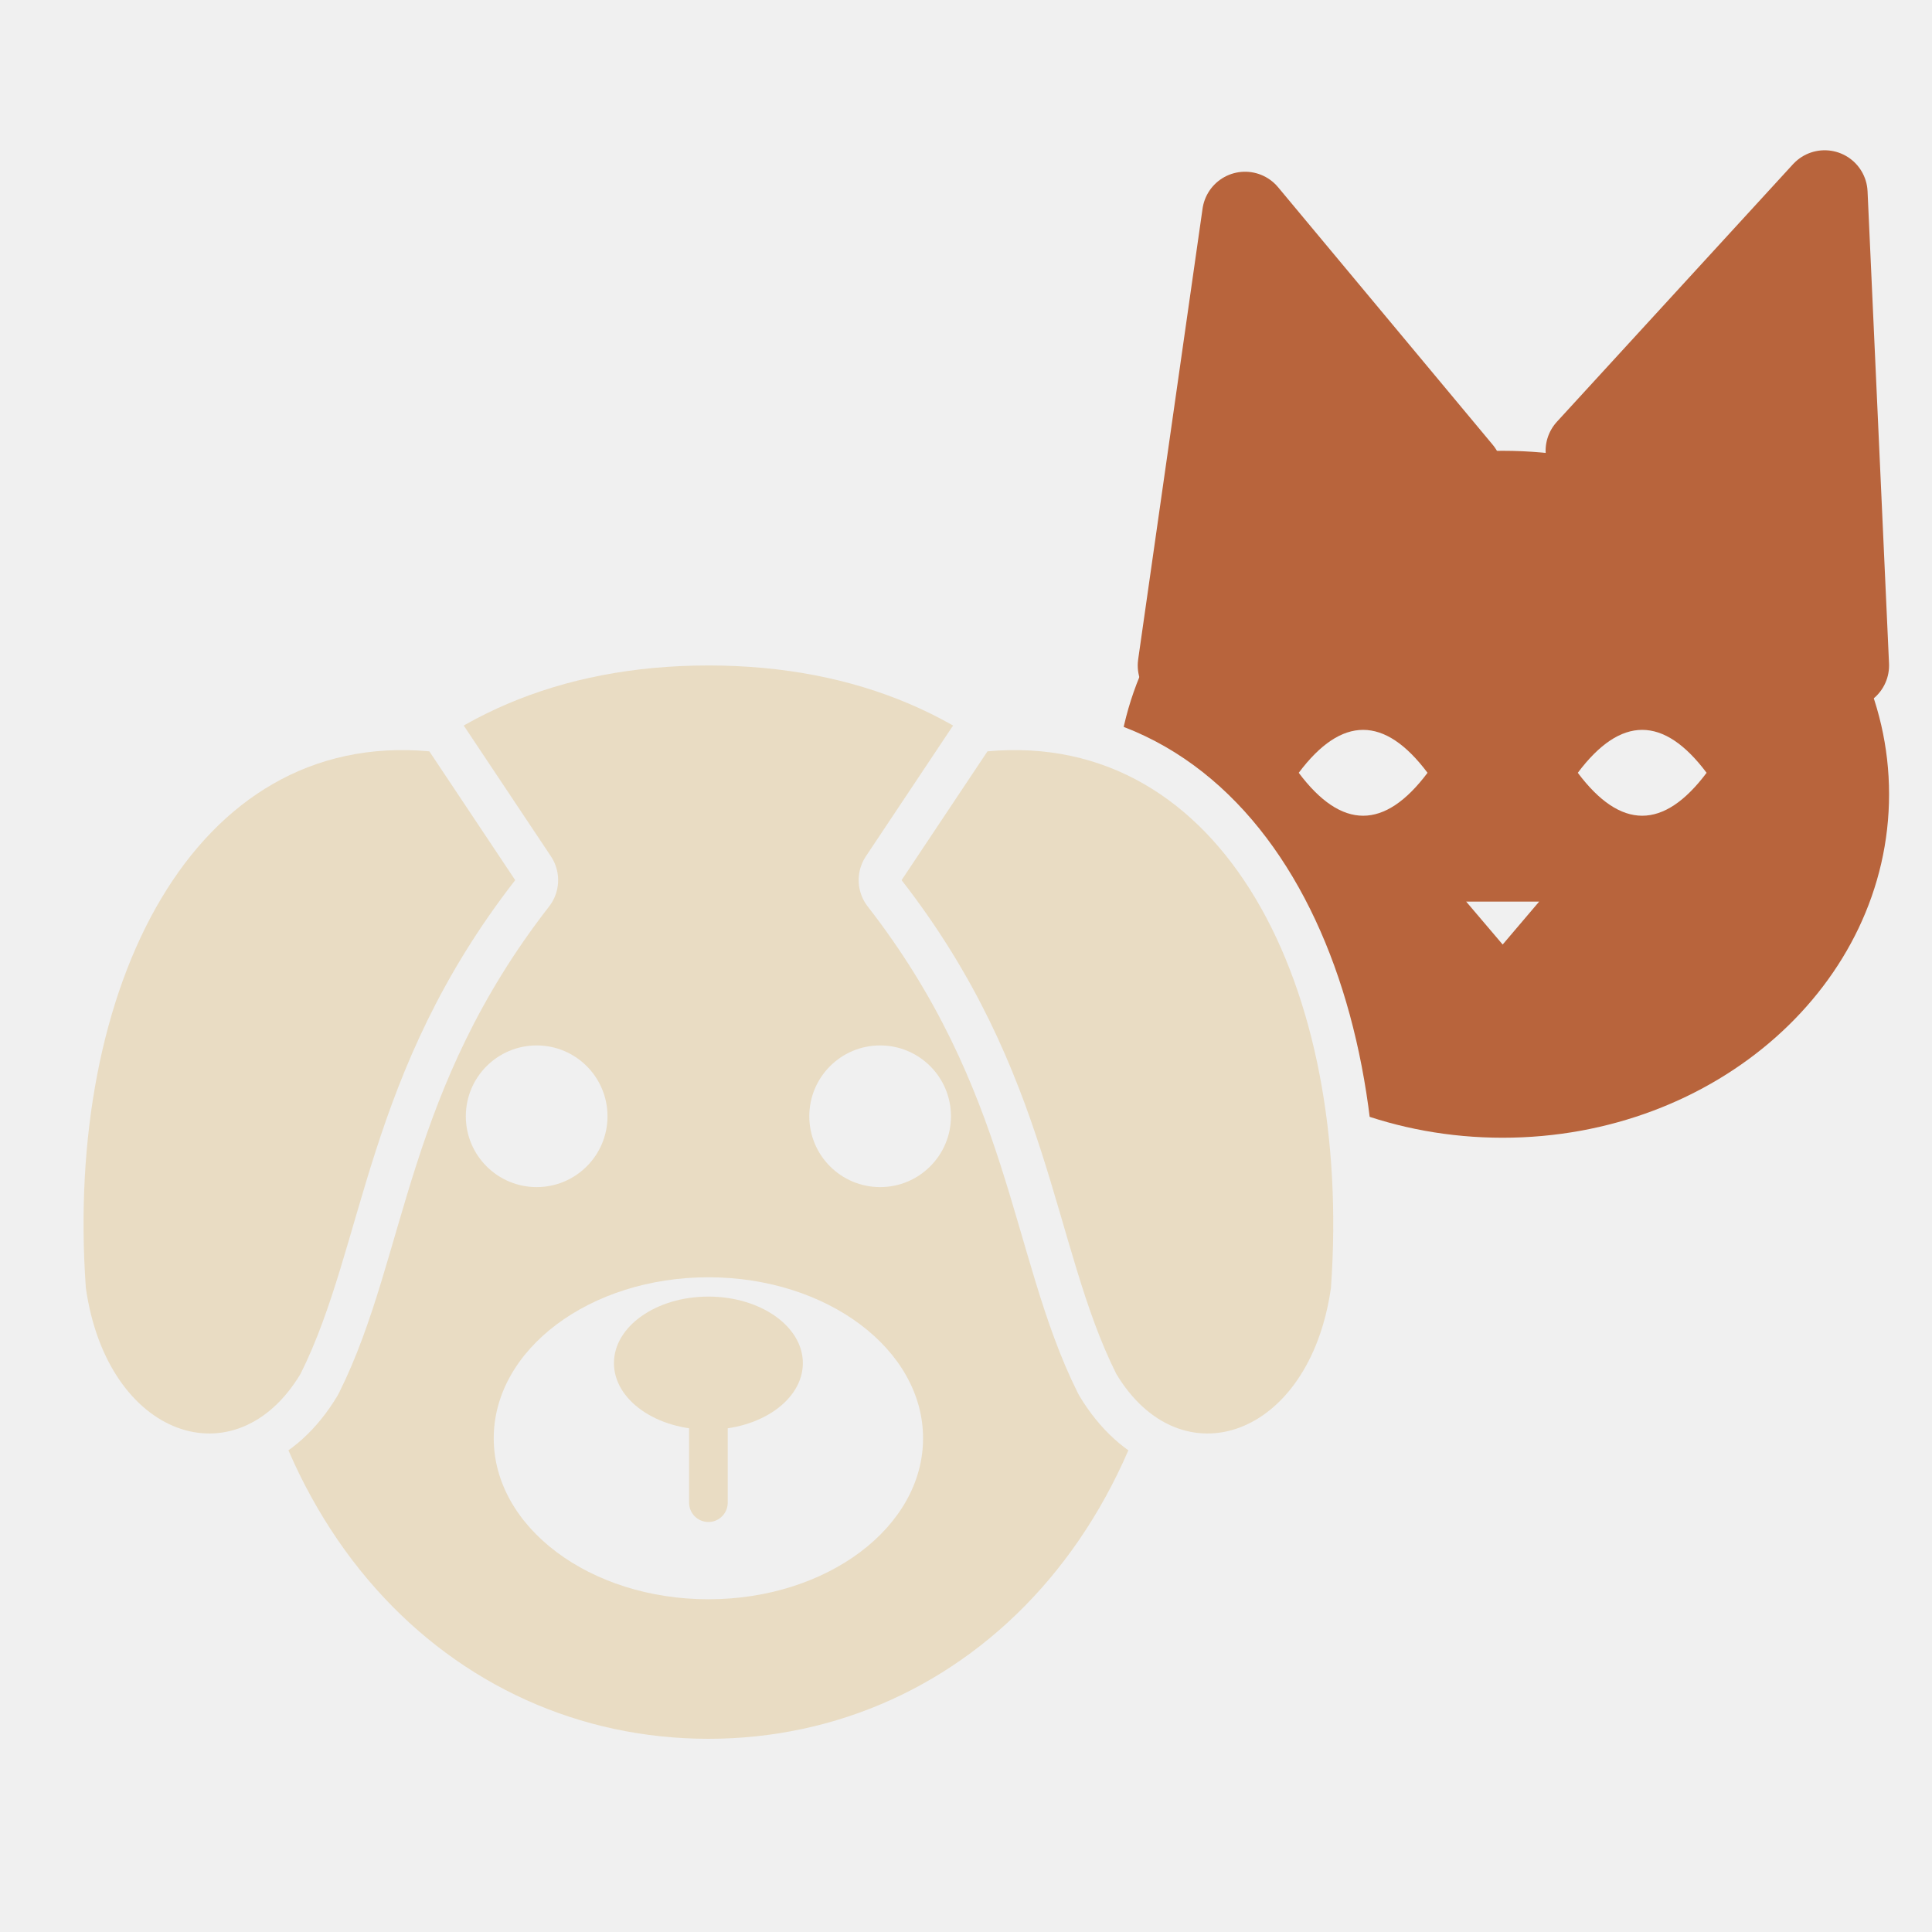
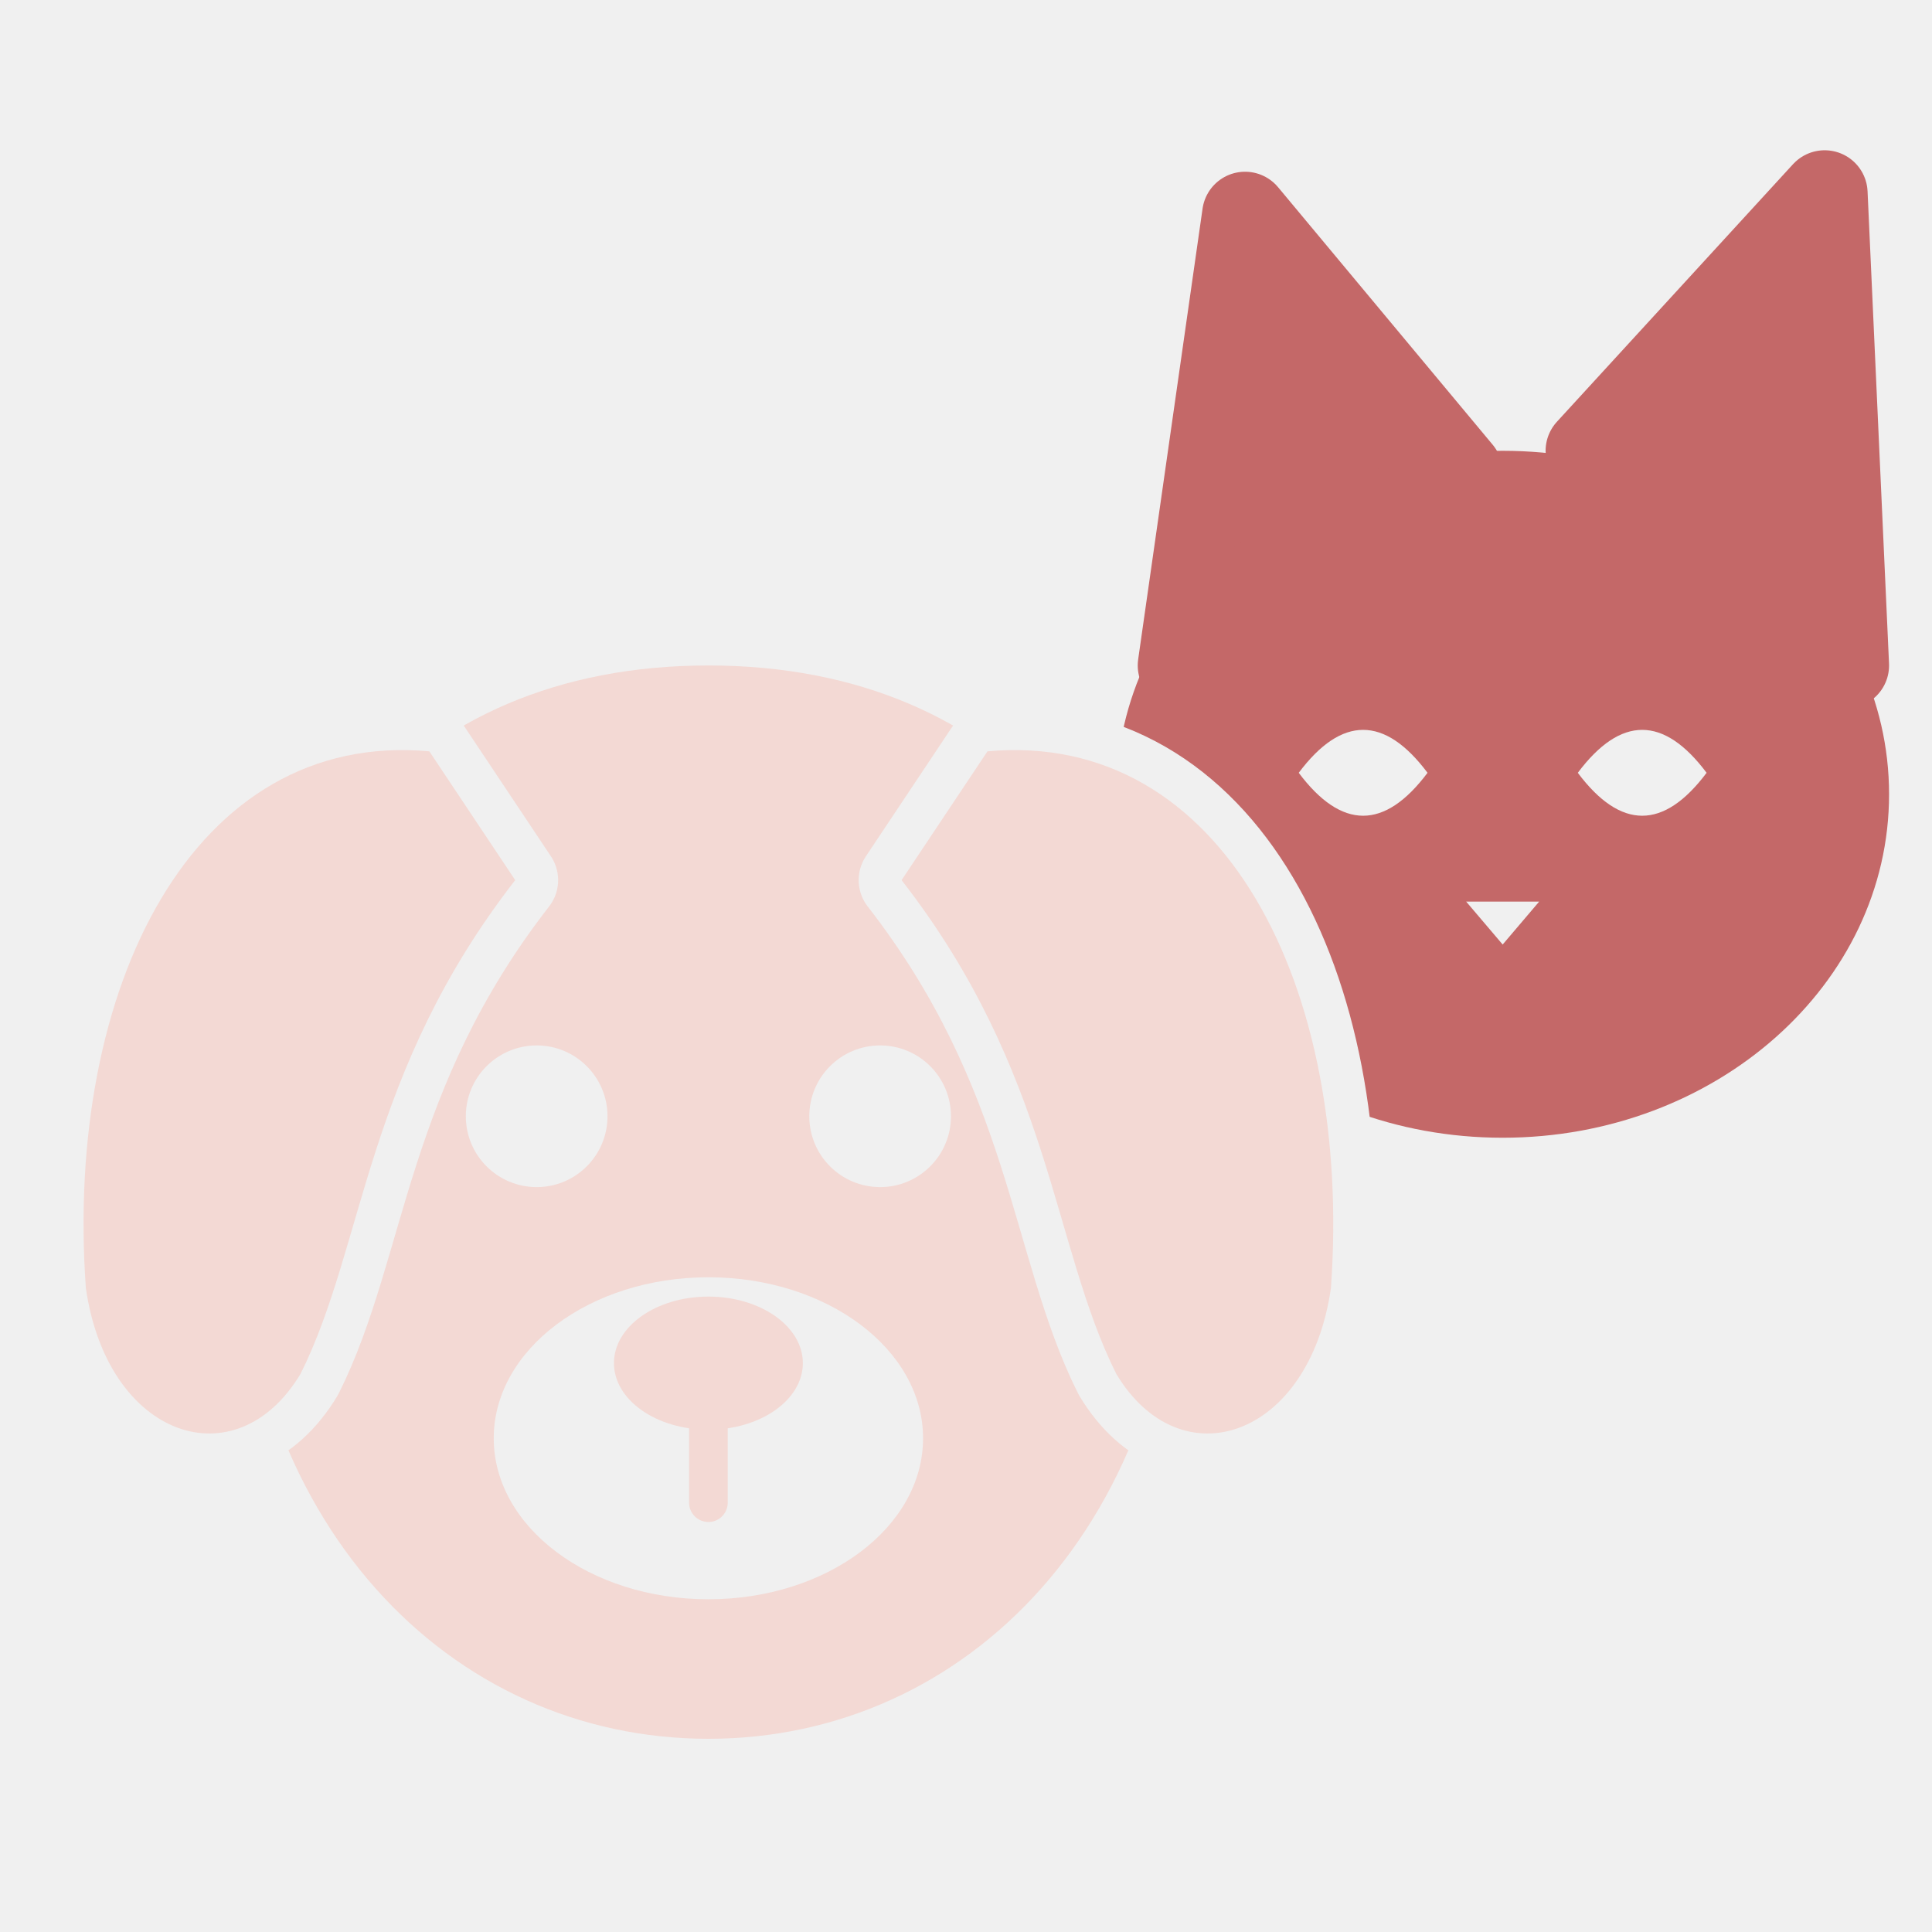
<svg xmlns="http://www.w3.org/2000/svg" viewBox="5 5 90 90" role="img" aria-label="Prime Origins">
  <defs>
    <mask id="por-cat" maskUnits="userSpaceOnUse" x="0" y="0" width="100" height="100">
      <rect width="100" height="100" fill="#fff" />
      <g fill="#000" stroke="#000" stroke-width="4" stroke-linejoin="round">
        <path d="M38 36 C52 36 60 46 60 60 C60 76 50 86 38 86 C26 86 16 76 16 60 C16 46 24 36 38 36 Z" />
        <path d="M25 40 C14 39 8 51 9 65 C10 72 16 74 19 69 C22 63 22 55 29 46 Z" />
        <path d="M51 40 C62 39 68 51 67 65 C66 72 60 74 57 69 C54 63 54 55 47 46 Z" />
      </g>
      <path d="M65.5 41 Q68.5 37 71.5 41 Q68.5 45 65.5 41 Z M78.5 41 Q81.5 37 84.5 41 Q81.5 45 78.5 41 Z M73.3 47 h3.4 l-1.7 2 z" fill="#000" />
    </mask>
    <mask id="por-dog" maskUnits="userSpaceOnUse" x="0" y="0" width="100" height="100">
      <rect width="100" height="100" fill="#fff" />
      <g fill="#000" stroke="#000" stroke-width="4" stroke-linejoin="round">
        <path d="M25 40 C14 39 8 51 9 65 C10 72 16 74 19 69 C22 63 22 55 29 46 Z" />
        <path d="M51 40 C62 39 68 51 67 65 C66 72 60 74 57 69 C54 63 54 55 47 46 Z" />
      </g>
      <circle cx="30" cy="57" r="3.3" fill="#000" />
      <circle cx="46" cy="57" r="3.3" fill="#000" />
      <ellipse cx="38" cy="72" rx="10" ry="7.5" fill="#000" />
    </mask>
  </defs>
-   <g mask="url(#por-cat)" fill="#b8643c">
-     <g stroke="#b8643c" stroke-width="4" stroke-linejoin="round">
+   <g mask="url(#por-cat)" fill="#c46868">
+     <g stroke="#c46868" stroke-width="4" stroke-linejoin="round">
      <path d="M60 36 L63 15 L73 27 Z" />
      <path d="M79 26 L90 14 L91 36 Z" />
    </g>
    <ellipse cx="75" cy="42" rx="18" ry="16" />
  </g>
-   <path d="M38 36 C52 36 60 46 60 60 C60 76 50 86 38 86 C26 86 16 76 16 60 C16 46 24 36 38 36 Z" fill="#e9dcc3" mask="url(#por-dog)" />
-   <path d="M25 40 C14 39 8 51 9 65 C10 72 16 74 19 69 C22 63 22 55 29 46 Z" fill="#e9dcc3" />
-   <path d="M51 40 C62 39 68 51 67 65 C66 72 60 74 57 69 C54 63 54 55 47 46 Z" fill="#e9dcc3" />
-   <ellipse cx="38" cy="68.5" rx="4.4" ry="3.1" fill="#e9dcc3" />
-   <path d="M38 71.5 V75" stroke="#e9dcc3" stroke-width="1.8" stroke-linecap="round" />
+   <path d="M38 36 C52 36 60 46 60 60 C60 76 50 86 38 86 C26 86 16 76 16 60 C16 46 24 36 38 36 Z" fill="#f3d9d4" mask="url(#por-dog)" />
+   <path d="M25 40 C14 39 8 51 9 65 C10 72 16 74 19 69 C22 63 22 55 29 46 Z" fill="#f3d9d4" />
+   <path d="M51 40 C62 39 68 51 67 65 C66 72 60 74 57 69 C54 63 54 55 47 46 Z" fill="#f3d9d4" />
+   <ellipse cx="38" cy="68.5" rx="4.4" ry="3.1" fill="#f3d9d4" />
+   <path d="M38 71.5 V75" stroke="#f3d9d4" stroke-width="1.8" stroke-linecap="round" />
</svg>
